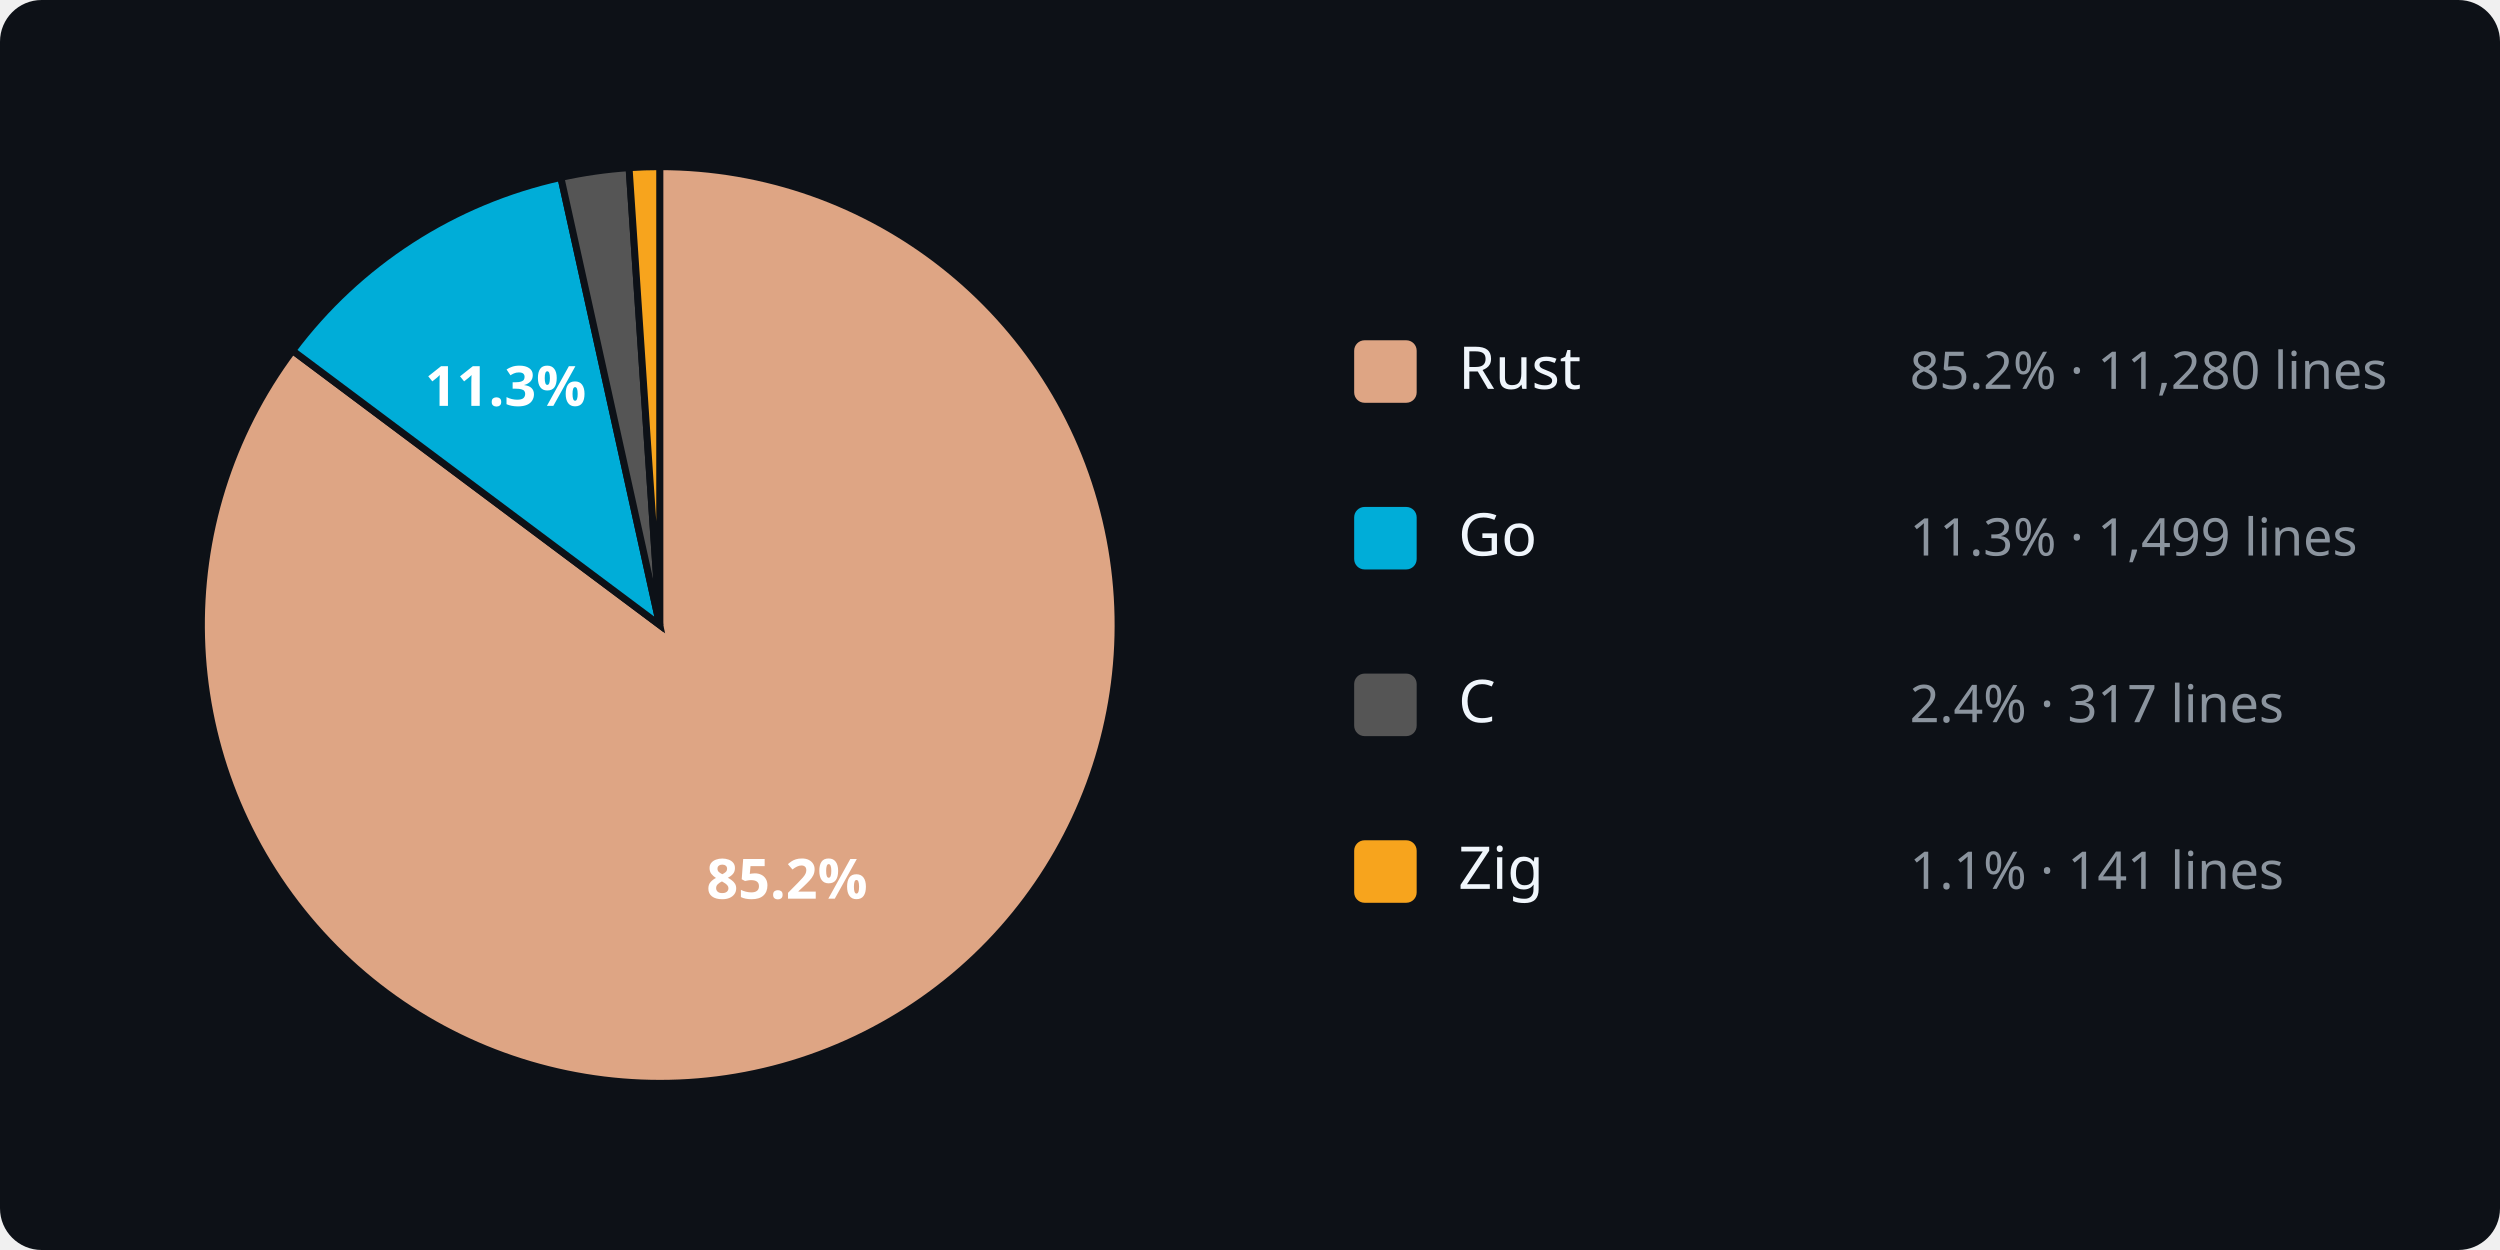
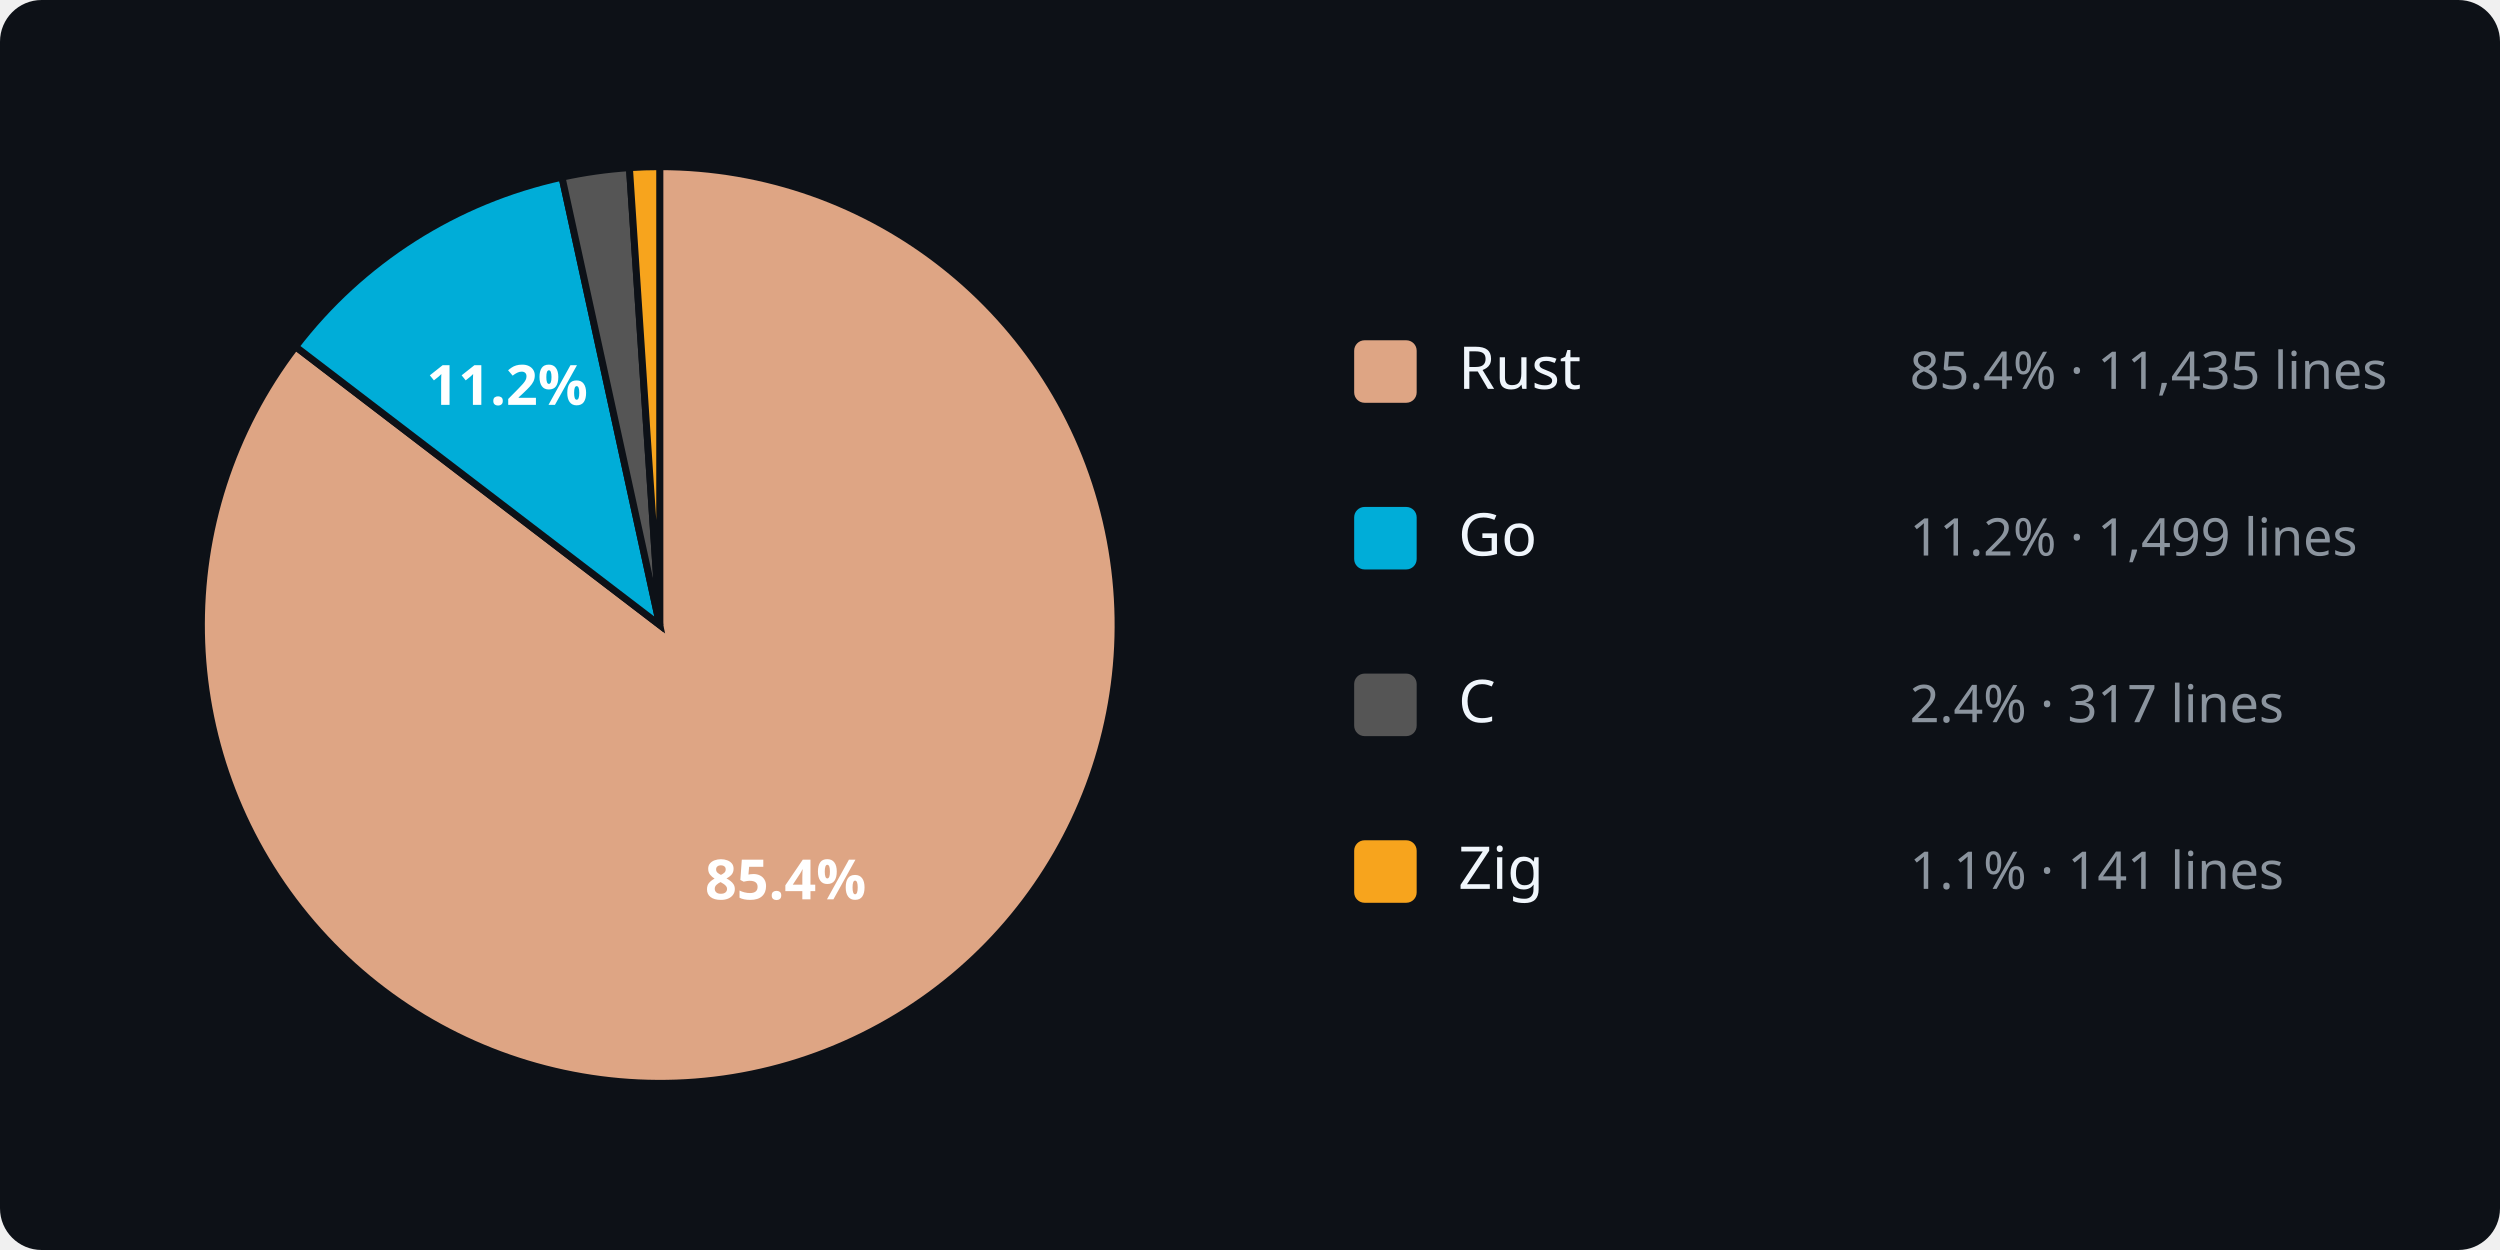
<svg xmlns="http://www.w3.org/2000/svg" width="720" height="360" viewBox="0 0 720 360" role="img" aria-labelledby="title desc">
  <rect width="720" height="360" rx="12" fill="#0d1117" />
-   <path d="M 190 180 L 190 48 A 132 132 0 1 1 84.271 100.972 Z" fill="#dea584" stroke="#0d1117" stroke-width="2" />
-   <text x="226.66" y="253.17" fill="#ffffff" font-family="Segoe UI, sans-serif" font-size="16" font-weight="600" text-anchor="middle" dominant-baseline="middle">85.2%</text>
+   <path d="M 190 180 L 190 48 A 132 132 0 1 1 85.127 99.84 Z" fill="#dea584" stroke="#0d1117" stroke-width="2" />
+   <text x="226.266" y="253.366" fill="#ffffff" font-family="Segoe UI, sans-serif" font-size="16" font-weight="600" text-anchor="middle" dominant-baseline="middle">85.4%</text>
  <rect x="390" y="98" width="18" height="18" rx="3" fill="#dea584" />
  <text x="420" y="112" fill="#f0f6fc" font-family="Segoe UI, sans-serif" font-size="17">Rust</text>
-   <text x="550" y="112" fill="#8b949e" font-family="Segoe UI, sans-serif" font-size="15">85.2% · 11,280 lines</text>
-   <path d="M 190 180 L 84.271 100.972 A 132 132 0 0 1 161.529 51.107 Z" fill="#00add8" stroke="#0d1117" stroke-width="2" />
-   <text x="145.619" y="111.239" fill="#ffffff" font-family="Segoe UI, sans-serif" font-size="16" font-weight="600" text-anchor="middle" dominant-baseline="middle">11.3%</text>
+   <text x="550" y="112" fill="#8b949e" font-family="Segoe UI, sans-serif" font-size="15">85.4% · 11,435 lines</text>
+   <path d="M 190 180 L 85.127 99.84 A 132 132 0 0 1 161.853 51.036 Z" fill="#00add8" stroke="#0d1117" stroke-width="2" />
+   <text x="146.076" y="110.946" fill="#ffffff" font-family="Segoe UI, sans-serif" font-size="16" font-weight="600" text-anchor="middle" dominant-baseline="middle">11.2%</text>
  <rect x="390" y="146" width="18" height="18" rx="3" fill="#00add8" />
  <text x="420" y="160" fill="#f0f6fc" font-family="Segoe UI, sans-serif" font-size="17">Go</text>
-   <text x="550" y="160" fill="#8b949e" font-family="Segoe UI, sans-serif" font-size="15">11.3% · 1,499 lines</text>
-   <path d="M 190 180 L 161.529 51.107 A 132 132 0 0 1 181.172 48.296 Z" fill="#555555" stroke="#0d1117" stroke-width="2" />
+   <text x="550" y="160" fill="#8b949e" font-family="Segoe UI, sans-serif" font-size="15">11.2% · 1,499 lines</text>
+   <path d="M 190 180 L 161.853 51.036 A 132 132 0 0 1 181.274 48.289 Z" fill="#555555" stroke="#0d1117" stroke-width="2" />
  <rect x="390" y="194" width="18" height="18" rx="3" fill="#555555" />
  <text x="420" y="208" fill="#f0f6fc" font-family="Segoe UI, sans-serif" font-size="17">C</text>
  <text x="550" y="208" fill="#8b949e" font-family="Segoe UI, sans-serif" font-size="15">2.4% · 317 lines</text>
-   <path d="M 190 180 L 181.172 48.296 A 132 132 0 0 1 190 48 Z" fill="#f7a41d" stroke="#0d1117" stroke-width="2" />
+   <path d="M 190 180 L 181.274 48.289 A 132 132 0 0 1 190 48 Z" fill="#f7a41d" stroke="#0d1117" stroke-width="2" />
  <rect x="390" y="242" width="18" height="18" rx="3" fill="#f7a41d" />
  <text x="420" y="256" fill="#f0f6fc" font-family="Segoe UI, sans-serif" font-size="17">Zig</text>
  <text x="550" y="256" fill="#8b949e" font-family="Segoe UI, sans-serif" font-size="15">1.1% · 141 lines</text>
</svg>
